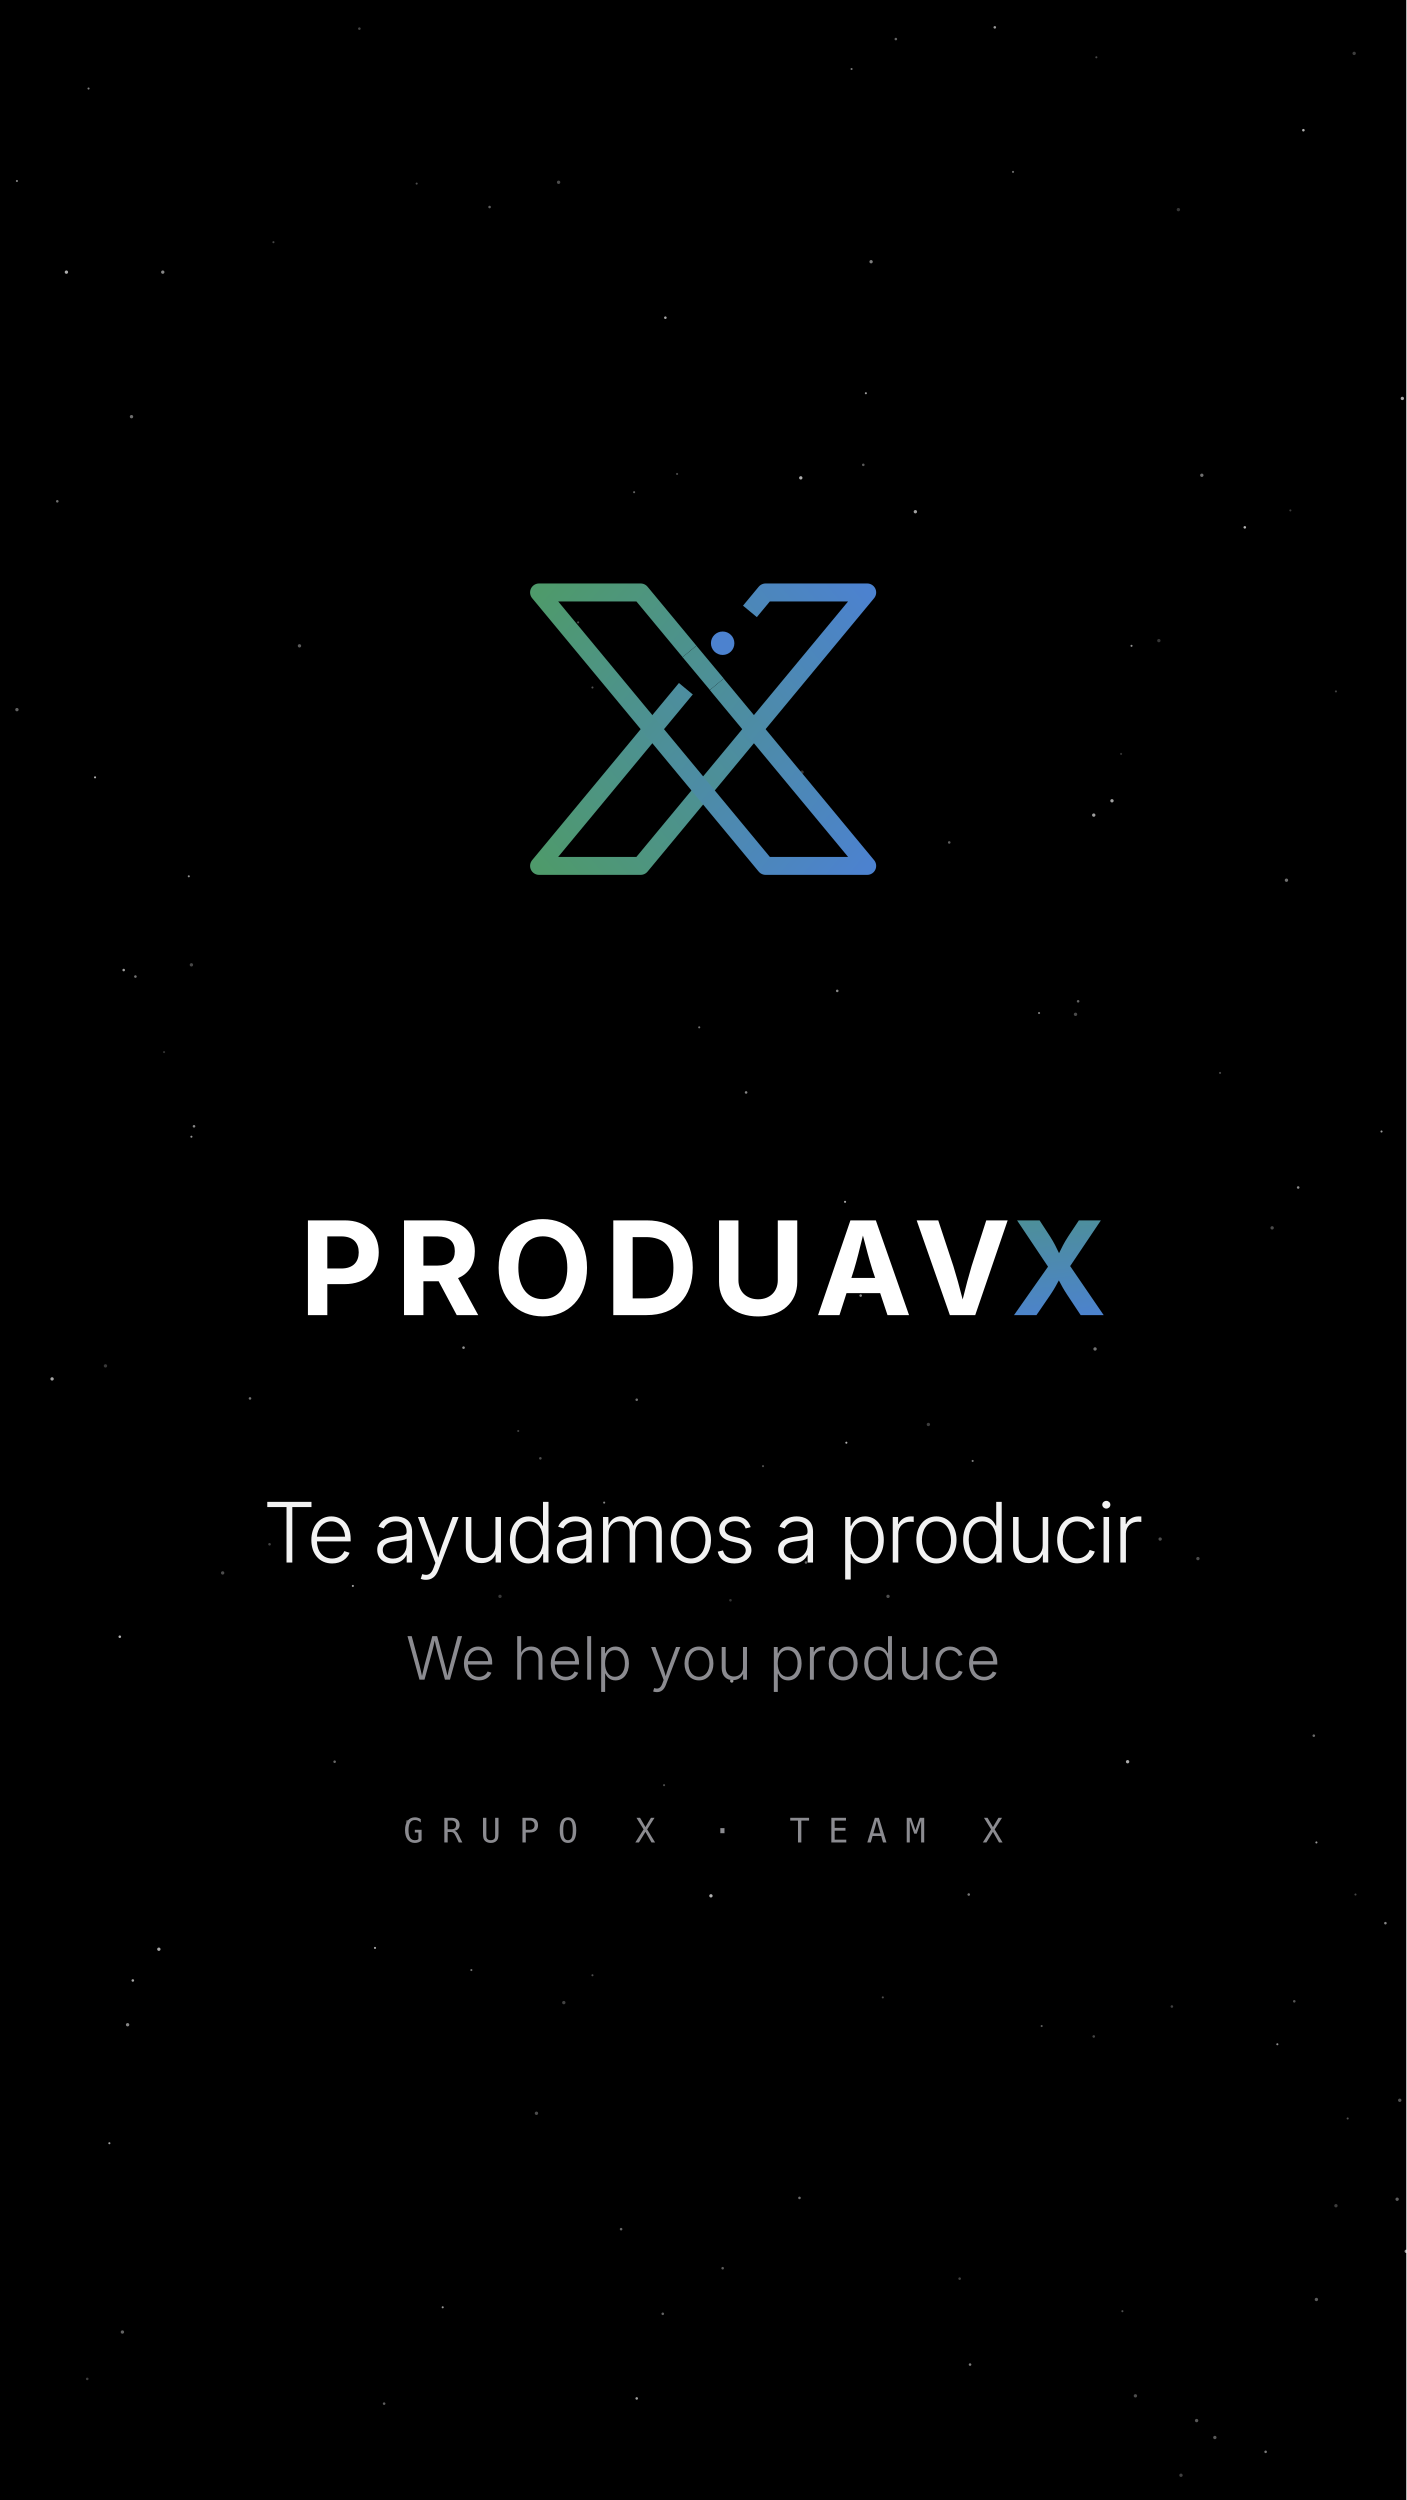
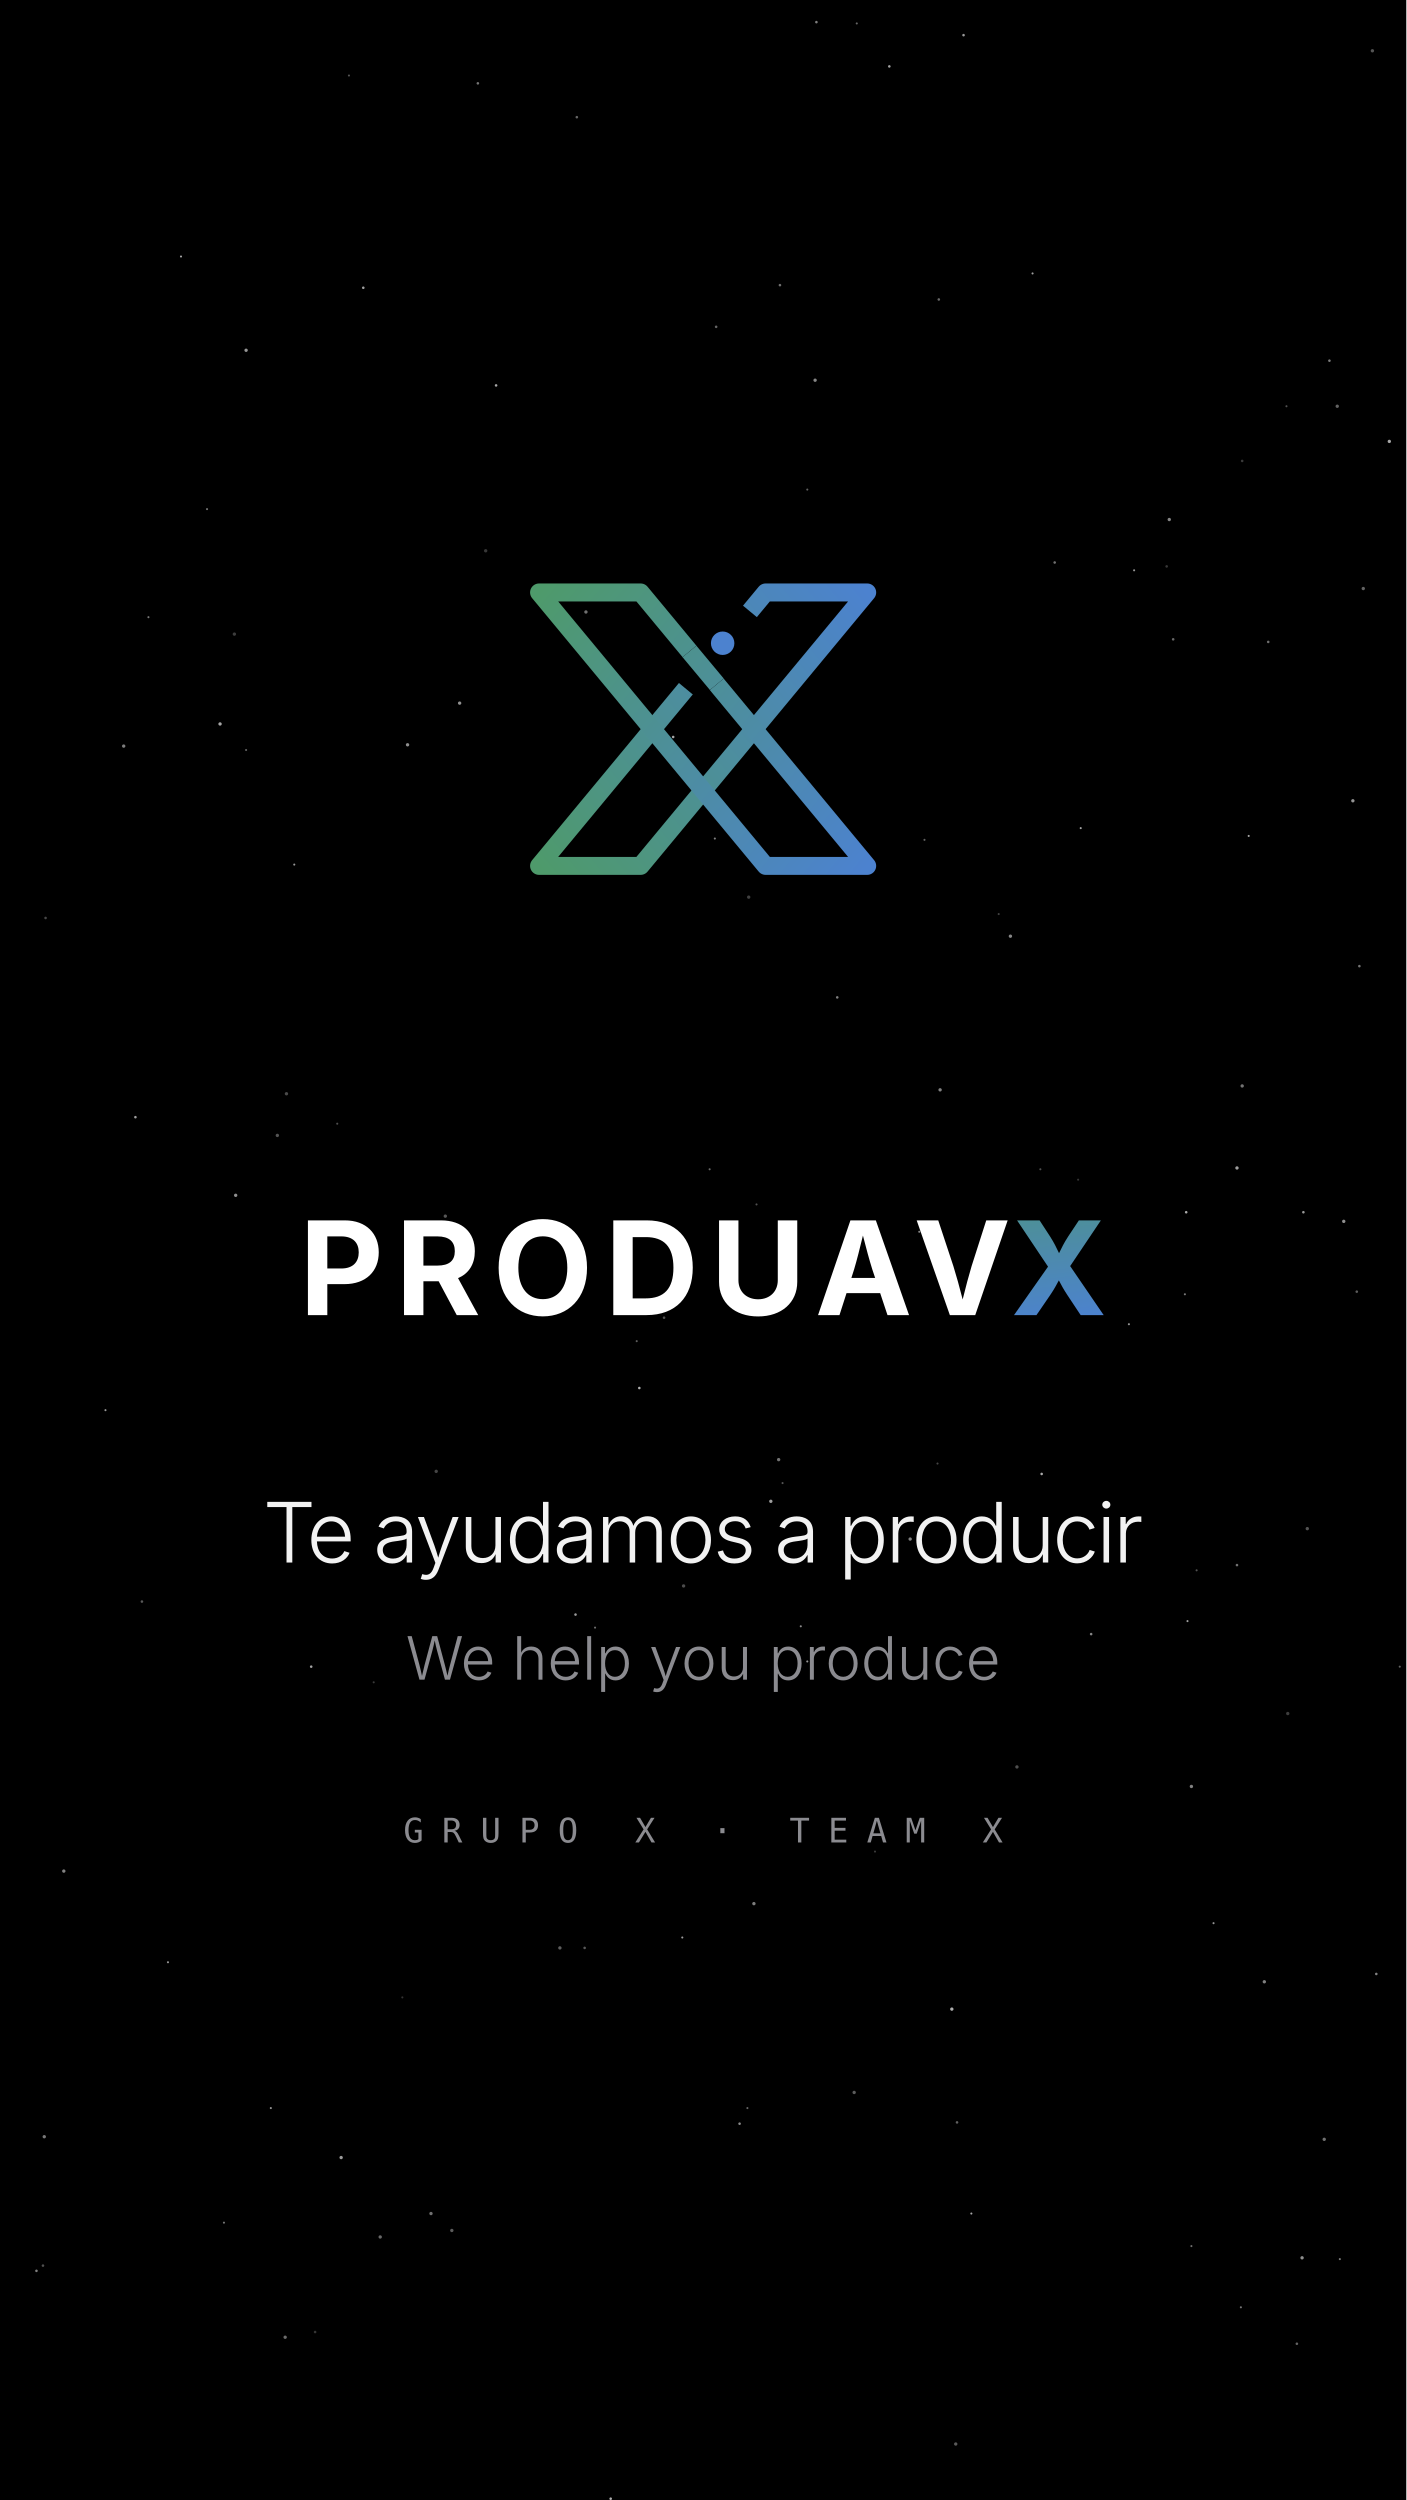
<svg xmlns="http://www.w3.org/2000/svg" viewBox="0 0 1080 1920">
  <rect width="1080" height="1920" fill="#000" />
-   <circle cx="489" cy="1075" r="1" fill="#fff" opacity="0.43" />
-   <circle cx="923" cy="365" r="1.3" fill="#fff" opacity="0.44" />
-   <circle cx="663" cy="357" r="1" fill="#fff" opacity="0.35" />
-   <circle cx="98" cy="1555" r="1.3" fill="#fff" opacity="0.52" />
-   <circle cx="643" cy="761" r="1" fill="#fff" opacity="0.53" />
-   <circle cx="665" cy="302" r="0.8" fill="#fff" opacity="0.62" />
-   <circle cx="68" cy="68" r="0.8" fill="#fff" opacity="0.50" />
-   <circle cx="840" cy="626" r="1.3" fill="#fff" opacity="0.62" />
-   <circle cx="561" cy="1229" r="1" fill="#fff" opacity="0.20" />
-   <circle cx="92" cy="1257" r="1" fill="#fff" opacity="0.70" />
-   <circle cx="1075" cy="1613" r="1.3" fill="#fff" opacity="0.33" />
-   <circle cx="819" cy="985" r="0.8" fill="#fff" opacity="0.24" />
-   <circle cx="828" cy="769" r="1" fill="#fff" opacity="0.39" />
-   <circle cx="1035" cy="1627" r="0.8" fill="#fff" opacity="0.31" />
-   <circle cx="1001" cy="100" r="1" fill="#fff" opacity="0.69" />
-   <circle cx="429" cy="140" r="1.3" fill="#fff" opacity="0.30" />
-   <circle cx="729" cy="647" r="1" fill="#fff" opacity="0.37" />
-   <circle cx="1041" cy="1455" r="0.8" fill="#fff" opacity="0.27" />
-   <circle cx="764" cy="21" r="1" fill="#fff" opacity="0.60" />
-   <circle cx="192" cy="1074" r="1" fill="#fff" opacity="0.45" />
-   <circle cx="1064" cy="1477" r="1" fill="#fff" opacity="0.52" />
-   <circle cx="126" cy="808" r="0.8" fill="#fff" opacity="0.20" />
-   <circle cx="933" cy="1872" r="1.3" fill="#fff" opacity="0.35" />
-   <circle cx="956" cy="405" r="1" fill="#fff" opacity="0.70" />
-   <circle cx="650" cy="1108" r="0.8" fill="#fff" opacity="0.69" />
-   <circle cx="230" cy="496" r="1.3" fill="#fff" opacity="0.36" />
-   <circle cx="320" cy="141" r="0.8" fill="#fff" opacity="0.30" />
-   <circle cx="688" cy="30" r="1" fill="#fff" opacity="0.39" />
-   <circle cx="489" cy="1842" r="1" fill="#fff" opacity="0.62" />
-   <circle cx="147" cy="741" r="1.3" fill="#fff" opacity="0.28" />
-   <circle cx="981" cy="1570" r="0.8" fill="#fff" opacity="0.56" />
-   <circle cx="171" cy="1208" r="1.3" fill="#fff" opacity="0.30" />
-   <circle cx="1026" cy="1694" r="1.3" fill="#fff" opacity="0.24" />
-   <circle cx="51" cy="209" r="1.3" fill="#fff" opacity="0.68" />
-   <circle cx="257" cy="1353" r="1" fill="#fff" opacity="0.41" />
-   <circle cx="977" cy="943" r="1.3" fill="#fff" opacity="0.29" />
-   <circle cx="778" cy="132" r="0.8" fill="#fff" opacity="0.44" />
-   <circle cx="706" cy="1182" r="0.8" fill="#fff" opacity="0.34" />
-   <circle cx="991" cy="392" r="0.8" fill="#fff" opacity="0.23" />
-   <circle cx="444" cy="478" r="0.8" fill="#fff" opacity="0.29" />
-   <circle cx="398" cy="1099" r="0.8" fill="#fff" opacity="0.25" />
-   <circle cx="149" cy="865" r="1" fill="#fff" opacity="0.53" />
-   <circle cx="747" cy="1122" r="0.8" fill="#fff" opacity="0.49" />
-   <circle cx="997" cy="912" r="1" fill="#fff" opacity="0.55" />
-   <circle cx="1040" cy="41" r="1.3" fill="#fff" opacity="0.24" />
-   <circle cx="73" cy="597" r="0.8" fill="#fff" opacity="0.70" />
-   <circle cx="81" cy="1049" r="1.3" fill="#fff" opacity="0.22" />
-   <circle cx="1011" cy="1415" r="0.8" fill="#fff" opacity="0.60" />
-   <circle cx="988" cy="676" r="1.3" fill="#fff" opacity="0.44" />
-   <circle cx="84" cy="1646" r="0.8" fill="#fff" opacity="0.63" />
-   <circle cx="619" cy="1200" r="1" fill="#fff" opacity="0.39" />
-   <circle cx="13" cy="139" r="0.8" fill="#fff" opacity="0.52" />
-   <circle cx="1073" cy="1689" r="1.3" fill="#fff" opacity="0.37" />
-   <circle cx="1009" cy="1333" r="1" fill="#fff" opacity="0.42" />
-   <circle cx="905" cy="161" r="1.3" fill="#fff" opacity="0.21" />
-   <circle cx="649" cy="923" r="0.8" fill="#fff" opacity="0.68" />
-   <circle cx="122" cy="1497" r="1.3" fill="#fff" opacity="0.66" />
-   <circle cx="276" cy="22" r="1" fill="#fff" opacity="0.27" />
-   <circle cx="661" cy="995" r="1" fill="#fff" opacity="0.53" />
-   <circle cx="477" cy="1712" r="1" fill="#fff" opacity="0.40" />
-   <circle cx="271" cy="1218" r="0.8" fill="#fff" opacity="0.64" />
-   <circle cx="415" cy="1120" r="1" fill="#fff" opacity="0.30" />
-   <circle cx="145" cy="673" r="0.8" fill="#fff" opacity="0.56" />
-   <circle cx="1026" cy="531" r="0.8" fill="#fff" opacity="0.26" />
-   <circle cx="509" cy="1777" r="1" fill="#fff" opacity="0.39" />
-   <circle cx="562" cy="1291" r="1.3" fill="#fff" opacity="0.62" />
-   <circle cx="1061" cy="869" r="0.8" fill="#fff" opacity="0.61" />
-   <circle cx="300" cy="1167" r="1.3" fill="#fff" opacity="0.55" />
-   <circle cx="616" cy="593" r="1.3" fill="#fff" opacity="0.21" />
-   <circle cx="147" cy="873" r="0.8" fill="#fff" opacity="0.58" />
-   <circle cx="288" cy="1496" r="0.8" fill="#fff" opacity="0.69" />
-   <circle cx="125" cy="209" r="1.3" fill="#fff" opacity="0.53" />
-   <circle cx="872" cy="1840" r="1.3" fill="#fff" opacity="0.30" />
-   <circle cx="890" cy="492" r="1.3" fill="#fff" opacity="0.21" />
-   <circle cx="510" cy="1371" r="0.8" fill="#fff" opacity="0.31" />
-   <circle cx="841" cy="1036" r="1.3" fill="#fff" opacity="0.45" />
-   <circle cx="1077" cy="306" r="1.3" fill="#fff" opacity="0.65" />
-   <circle cx="94" cy="1791" r="1.3" fill="#fff" opacity="0.39" />
-   <circle cx="487" cy="378" r="0.8" fill="#fff" opacity="0.39" />
-   <circle cx="614" cy="1688" r="1" fill="#fff" opacity="0.43" />
-   <circle cx="703" cy="393" r="1.3" fill="#fff" opacity="0.63" />
-   <circle cx="862" cy="1775" r="0.8" fill="#fff" opacity="0.31" />
-   <circle cx="972" cy="1883" r="1" fill="#fff" opacity="0.47" />
-   <circle cx="854" cy="615" r="1.3" fill="#fff" opacity="0.63" />
-   <circle cx="376" cy="159" r="1" fill="#fff" opacity="0.37" />
-   <circle cx="455" cy="528" r="0.8" fill="#fff" opacity="0.31" />
-   <circle cx="937" cy="824" r="0.8" fill="#fff" opacity="0.29" />
-   <circle cx="362" cy="1513" r="0.8" fill="#fff" opacity="0.44" />
-   <circle cx="1080" cy="1729" r="1.3" fill="#fff" opacity="0.62" />
-   <circle cx="745" cy="1816" r="1" fill="#fff" opacity="0.49" />
-   <circle cx="744" cy="1455" r="1" fill="#fff" opacity="0.46" />
-   <circle cx="313" cy="1399" r="1.3" fill="#fff" opacity="0.28" />
-   <circle cx="555" cy="1742" r="1" fill="#fff" opacity="0.36" />
-   <circle cx="412" cy="1623" r="1.3" fill="#fff" opacity="0.30" />
-   <circle cx="919" cy="1859" r="1.3" fill="#fff" opacity="0.34" />
-   <circle cx="537" cy="789" r="0.8" fill="#fff" opacity="0.45" />
-   <circle cx="654" cy="53" r="0.8" fill="#fff" opacity="0.46" />
-   <circle cx="433" cy="1538" r="1.3" fill="#fff" opacity="0.26" />
-   <circle cx="101" cy="320" r="1.3" fill="#fff" opacity="0.43" />
-   <circle cx="994" cy="1537" r="1" fill="#fff" opacity="0.33" />
-   <circle cx="511" cy="244" r="1" fill="#fff" opacity="0.65" />
-   <circle cx="1011" cy="1766" r="1.3" fill="#fff" opacity="0.36" />
-   <circle cx="207" cy="1186" r="1" fill="#fff" opacity="0.26" />
-   <circle cx="842" cy="44" r="0.8" fill="#fff" opacity="0.28" />
-   <circle cx="13" cy="545" r="1.3" fill="#fff" opacity="0.38" />
-   <circle cx="669" cy="201" r="1.3" fill="#fff" opacity="0.49" />
-   <circle cx="920" cy="1197" r="1.3" fill="#fff" opacity="0.30" />
-   <circle cx="573" cy="839" r="1" fill="#fff" opacity="0.52" />
-   <circle cx="891" cy="1182" r="1.3" fill="#fff" opacity="0.30" />
-   <circle cx="682" cy="1226" r="1.3" fill="#fff" opacity="0.31" />
-   <circle cx="586" cy="1126" r="0.8" fill="#fff" opacity="0.32" />
-   <circle cx="800" cy="1556" r="0.8" fill="#fff" opacity="0.36" />
-   <circle cx="340" cy="1772" r="0.8" fill="#fff" opacity="0.59" />
-   <circle cx="210" cy="186" r="0.8" fill="#fff" opacity="0.27" />
-   <circle cx="95" cy="745" r="1" fill="#fff" opacity="0.62" />
-   <circle cx="455" cy="1517" r="0.8" fill="#fff" opacity="0.30" />
-   <circle cx="678" cy="1534" r="0.8" fill="#fff" opacity="0.30" />
-   <circle cx="737" cy="1750" r="1" fill="#fff" opacity="0.26" />
-   <circle cx="546" cy="1456" r="1.3" fill="#fff" opacity="0.70" />
-   <circle cx="900" cy="1541" r="1" fill="#fff" opacity="0.25" />
-   <circle cx="40" cy="1059" r="1.3" fill="#fff" opacity="0.65" />
-   <circle cx="520" cy="364" r="0.8" fill="#fff" opacity="0.30" />
-   <circle cx="907" cy="1901" r="1.3" fill="#fff" opacity="0.25" />
-   <circle cx="67" cy="1827" r="1" fill="#fff" opacity="0.24" />
-   <circle cx="104" cy="750" r="1" fill="#fff" opacity="0.46" />
-   <circle cx="464" cy="1154" r="0.8" fill="#fff" opacity="0.52" />
-   <circle cx="44" cy="385" r="1" fill="#fff" opacity="0.43" />
-   <circle cx="798" cy="778" r="0.8" fill="#fff" opacity="0.50" />
-   <circle cx="102" cy="1521" r="1" fill="#fff" opacity="0.65" />
-   <circle cx="866" cy="1353" r="1.3" fill="#fff" opacity="0.67" />
-   <circle cx="615" cy="367" r="1.3" fill="#fff" opacity="0.69" />
-   <circle cx="869" cy="496" r="0.8" fill="#fff" opacity="0.57" />
-   <circle cx="840" cy="1564" r="1" fill="#fff" opacity="0.27" />
-   <circle cx="356" cy="1035" r="1" fill="#fff" opacity="0.58" />
-   <circle cx="826" cy="779" r="1.3" fill="#fff" opacity="0.29" />
-   <circle cx="861" cy="579" r="0.8" fill="#fff" opacity="0.21" />
-   <circle cx="384" cy="1226" r="1.3" fill="#fff" opacity="0.22" />
-   <circle cx="295" cy="1846" r="1" fill="#fff" opacity="0.37" />
-   <circle cx="713" cy="1094" r="1.3" fill="#fff" opacity="0.24" />
-   <circle cx="556" cy="955" r="0.8" fill="#fff" opacity="0.55" />
+   <circle cx="242" cy="1791" r="1" fill="#fff" opacity="0.21" />
+   <circle cx="915" cy="1372" r="1.3" fill="#fff" opacity="0.51" />
+   <circle cx="1001" cy="931" r="1" fill="#fff" opacity="0.60" />
+   <circle cx="579" cy="1462" r="1.3" fill="#fff" opacity="0.49" />
+   <circle cx="1067" cy="339" r="1.3" fill="#fff" opacity="0.65" />
+   <circle cx="109" cy="1230" r="1" fill="#fff" opacity="0.35" />
+   <circle cx="49" cy="1437" r="1.3" fill="#fff" opacity="0.51" />
+   <circle cx="95" cy="573" r="1.3" fill="#fff" opacity="0.49" />
+   <circle cx="912" cy="1245" r="0.8" fill="#fff" opacity="0.63" />
+   <circle cx="620" cy="1276" r="0.8" fill="#fff" opacity="0.59" />
+   <circle cx="489" cy="1030" r="0.8" fill="#fff" opacity="0.37" />
+   <circle cx="734" cy="1877" r="1.3" fill="#fff" opacity="0.35" />
+   <circle cx="746" cy="1700" r="0.8" fill="#fff" opacity="0.66" />
+   <circle cx="1044" cy="742" r="1" fill="#fff" opacity="0.46" />
+   <circle cx="735" cy="1630" r="1" fill="#fff" opacity="0.38" />
+   <circle cx="581" cy="925" r="0.8" fill="#fff" opacity="0.32" />
+   <circle cx="510" cy="1012" r="1" fill="#fff" opacity="0.32" />
+   <circle cx="710" cy="645" r="0.8" fill="#fff" opacity="0.39" />
+   <circle cx="28" cy="1744" r="1" fill="#fff" opacity="0.50" />
+   <circle cx="740" cy="27" r="1" fill="#fff" opacity="0.60" />
+   <circle cx="81" cy="1083" r="0.8" fill="#fff" opacity="0.60" />
+   <circle cx="517" cy="566" r="1" fill="#fff" opacity="0.66" />
+   <circle cx="575" cy="689" r="1.3" fill="#fff" opacity="0.25" />
+   <circle cx="313" cy="572" r="1.3" fill="#fff" opacity="0.56" />
+   <circle cx="988" cy="312" r="0.8" fill="#fff" opacity="0.32" />
+   <circle cx="656" cy="1607" r="1.3" fill="#fff" opacity="0.36" />
+   <circle cx="767" cy="702" r="0.8" fill="#fff" opacity="0.26" />
+   <circle cx="373" cy="423" r="1.3" fill="#fff" opacity="0.22" />
+   <circle cx="901" cy="491" r="1" fill="#fff" opacity="0.41" />
+   <circle cx="781" cy="1357" r="1.3" fill="#fff" opacity="0.31" />
+   <circle cx="268" cy="58" r="0.8" fill="#fff" opacity="0.33" />
+   <circle cx="871" cy="438" r="0.8" fill="#fff" opacity="0.59" />
+   <circle cx="699" cy="1182" r="1.3" fill="#fff" opacity="0.50" />
+   <circle cx="600" cy="589" r="1.3" fill="#fff" opacity="0.58" />
+   <circle cx="181" cy="918" r="1.3" fill="#fff" opacity="0.56" />
+   <circle cx="626" cy="292" r="1.3" fill="#fff" opacity="0.53" />
+   <circle cx="799" cy="898" r="0.8" fill="#fff" opacity="0.31" />
+   <circle cx="220" cy="840" r="1.3" fill="#fff" opacity="0.29" />
+   <circle cx="449" cy="1496" r="1" fill="#fff" opacity="0.35" />
+   <circle cx="172" cy="1707" r="0.8" fill="#fff" opacity="0.46" />
+   <circle cx="615" cy="1249" r="0.8" fill="#fff" opacity="0.55" />
+   <circle cx="1017" cy="1643" r="1.3" fill="#fff" opacity="0.44" />
+   <circle cx="226" cy="664" r="0.8" fill="#fff" opacity="0.59" />
+   <circle cx="239" cy="1280" r="1" fill="#fff" opacity="0.64" />
+   <circle cx="33" cy="1740" r="1" fill="#fff" opacity="0.32" />
+   <circle cx="828" cy="906" r="0.8" fill="#fff" opacity="0.21" />
+   <circle cx="287" cy="1292" r="0.8" fill="#fff" opacity="0.23" />
+   <circle cx="279" cy="221" r="1" fill="#fff" opacity="0.63" />
+   <circle cx="129" cy="1507" r="0.8" fill="#fff" opacity="0.59" />
+   <circle cx="1047" cy="452" r="1.3" fill="#fff" opacity="0.39" />
+   <circle cx="915" cy="1725" r="0.8" fill="#fff" opacity="0.43" />
+   <circle cx="959" cy="642" r="0.8" fill="#fff" opacity="0.65" />
+   <circle cx="911" cy="931" r="1" fill="#fff" opacity="0.67" />
+   <circle cx="34" cy="1641" r="1.3" fill="#fff" opacity="0.47" />
+   <circle cx="599" cy="219" r="1" fill="#fff" opacity="0.44" />
+   <circle cx="1000" cy="1734" r="1.3" fill="#fff" opacity="0.56" />
+   <circle cx="367" cy="64" r="1" fill="#fff" opacity="0.46" />
+   <circle cx="450" cy="470" r="1.3" fill="#fff" opacity="0.44" />
+   <circle cx="672" cy="1422" r="0.8" fill="#fff" opacity="0.23" />
+   <circle cx="189" cy="269" r="1.3" fill="#fff" opacity="0.59" />
+   <circle cx="919" cy="1206" r="0.8" fill="#fff" opacity="0.32" />
+   <circle cx="335" cy="1130" r="1.3" fill="#fff" opacity="0.27" />
+   <circle cx="35" cy="705" r="1" fill="#fff" opacity="0.28" />
+   <circle cx="457" cy="1250" r="0.8" fill="#fff" opacity="0.43" />
+   <circle cx="381" cy="296" r="1" fill="#fff" opacity="0.66" />
+   <circle cx="954" cy="834" r="1.3" fill="#fff" opacity="0.45" />
+   <circle cx="1029" cy="1735" r="0.8" fill="#fff" opacity="0.49" />
+   <circle cx="800" cy="1132" r="1" fill="#fff" opacity="0.67" />
+   <circle cx="1054" cy="39" r="1.3" fill="#fff" opacity="0.33" />
+   <circle cx="189" cy="576" r="0.8" fill="#fff" opacity="0.39" />
+   <circle cx="683" cy="51" r="1" fill="#fff" opacity="0.64" />
+   <circle cx="574" cy="1619" r="0.8" fill="#fff" opacity="0.40" />
+   <circle cx="971" cy="1522" r="1.3" fill="#fff" opacity="0.50" />
+   <circle cx="592" cy="1153" r="1.3" fill="#fff" opacity="0.62" />
+   <circle cx="953" cy="1772" r="0.8" fill="#fff" opacity="0.46" />
+   <circle cx="989" cy="1316" r="1.3" fill="#fff" opacity="0.24" />
+   <circle cx="353" cy="540" r="1.3" fill="#fff" opacity="0.57" />
+   <circle cx="549" cy="644" r="0.8" fill="#fff" opacity="0.51" />
+   <circle cx="525" cy="1218" r="1.3" fill="#fff" opacity="0.30" />
+   <circle cx="309" cy="1534" r="0.8" fill="#fff" opacity="0.20" />
+   <circle cx="810" cy="432" r="1" fill="#fff" opacity="0.44" />
+   <circle cx="331" cy="1700" r="1.3" fill="#fff" opacity="0.44" />
+   <circle cx="430" cy="1496" r="1.3" fill="#fff" opacity="0.37" />
+   <circle cx="720" cy="1124" r="0.8" fill="#fff" opacity="0.27" />
+   <circle cx="974" cy="493" r="1" fill="#fff" opacity="0.43" />
+   <circle cx="524" cy="1488" r="0.8" fill="#fff" opacity="0.61" />
+   <circle cx="627" cy="17" r="1" fill="#fff" opacity="0.50" />
+   <circle cx="1027" cy="312" r="1.3" fill="#fff" opacity="0.39" />
+   <circle cx="896" cy="435" r="1" fill="#fff" opacity="0.22" />
+   <circle cx="451" cy="493" r="0.8" fill="#fff" opacity="0.48" />
+   <circle cx="658" cy="18" r="0.8" fill="#fff" opacity="0.40" />
+   <circle cx="620" cy="376" r="0.8" fill="#fff" opacity="0.38" />
+   <circle cx="1004" cy="1174" r="1.3" fill="#fff" opacity="0.33" />
+   <circle cx="114" cy="474" r="0.8" fill="#fff" opacity="0.47" />
+   <circle cx="598" cy="1121" r="1.3" fill="#fff" opacity="0.45" />
+   <circle cx="1032" cy="938" r="1.3" fill="#fff" opacity="0.56" />
+   <circle cx="443" cy="90" r="1" fill="#fff" opacity="0.40" />
+   <circle cx="469" cy="1919" r="1" fill="#fff" opacity="0.69" />
+   <circle cx="1021" cy="277" r="1" fill="#fff" opacity="0.49" />
+   <circle cx="292" cy="1718" r="1.3" fill="#fff" opacity="0.41" />
+   <circle cx="550" cy="251" r="1" fill="#fff" opacity="0.40" />
+   <circle cx="545" cy="898" r="0.8" fill="#fff" opacity="0.41" />
+   <circle cx="793" cy="210" r="0.8" fill="#fff" opacity="0.62" />
+   <circle cx="1075" cy="1280" r="0.8" fill="#fff" opacity="0.38" />
+   <circle cx="159" cy="391" r="0.8" fill="#fff" opacity="0.46" />
+   <circle cx="208" cy="1619" r="0.8" fill="#fff" opacity="0.59" />
+   <circle cx="139" cy="197" r="0.8" fill="#fff" opacity="0.65" />
+   <circle cx="950" cy="897" r="1.3" fill="#fff" opacity="0.62" />
+   <circle cx="776" cy="719" r="1.3" fill="#fff" opacity="0.53" />
+   <circle cx="996" cy="1800" r="1" fill="#fff" opacity="0.39" />
+   <circle cx="442" cy="1240" r="1" fill="#fff" opacity="0.60" />
+   <circle cx="568" cy="1631" r="1" fill="#fff" opacity="0.54" />
+   <circle cx="950" cy="1202" r="1" fill="#fff" opacity="0.45" />
+   <circle cx="259" cy="863" r="0.8" fill="#fff" opacity="0.31" />
+   <circle cx="1057" cy="1516" r="1" fill="#fff" opacity="0.51" />
+   <circle cx="213" cy="872" r="1.3" fill="#fff" opacity="0.33" />
+   <circle cx="104" cy="858" r="1" fill="#fff" opacity="0.62" />
+   <circle cx="1042" cy="992" r="1" fill="#fff" opacity="0.36" />
+   <circle cx="898" cy="399" r="1.3" fill="#fff" opacity="0.52" />
+   <circle cx="932" cy="1477" r="0.8" fill="#fff" opacity="0.58" />
+   <circle cx="601" cy="1139" r="0.8" fill="#fff" opacity="0.33" />
+   <circle cx="867" cy="1017" r="0.8" fill="#fff" opacity="0.59" />
+   <circle cx="491" cy="1066" r="1" fill="#fff" opacity="0.69" />
+   <circle cx="706" cy="946" r="0.8" fill="#fff" opacity="0.53" />
+   <circle cx="721" cy="230" r="1" fill="#fff" opacity="0.41" />
+   <circle cx="262" cy="1657" r="1.3" fill="#fff" opacity="0.61" />
+   <circle cx="347" cy="1713" r="1.3" fill="#fff" opacity="0.36" />
+   <circle cx="342" cy="934" r="1.3" fill="#fff" opacity="0.34" />
+   <circle cx="219" cy="1795" r="1.3" fill="#fff" opacity="0.42" />
+   <circle cx="641" cy="1002" r="1" fill="#fff" opacity="0.57" />
+   <circle cx="838" cy="1255" r="1" fill="#fff" opacity="0.53" />
+   <circle cx="722" cy="837" r="1.3" fill="#fff" opacity="0.51" />
+   <circle cx="731" cy="1543" r="1.3" fill="#fff" opacity="0.68" />
+   <circle cx="830" cy="636" r="0.8" fill="#fff" opacity="0.66" />
+   <circle cx="169" cy="556" r="1.3" fill="#fff" opacity="0.65" />
+   <circle cx="910" cy="994" r="0.8" fill="#fff" opacity="0.48" />
+   <circle cx="1039" cy="615" r="1.3" fill="#fff" opacity="0.58" />
+   <circle cx="180" cy="487" r="1.3" fill="#fff" opacity="0.24" />
+   <circle cx="643" cy="766" r="1" fill="#fff" opacity="0.50" />
+   <circle cx="954" cy="354" r="1" fill="#fff" opacity="0.23" />
  <g transform="translate(390.0 410.0) scale(3.000)">
    <defs>
      <linearGradient id="g1" gradientUnits="userSpaceOnUse" x1="8" y1="15" x2="92" y2="85">
        <stop offset="0" stop-color="#4E9A6B" />
        <stop offset="1" stop-color="#4C82CF" />
      </linearGradient>
      <linearGradient id="g2" gradientUnits="userSpaceOnUse" x1="92" y1="15" x2="8" y2="85">
        <stop offset="0" stop-color="#4C82CF" />
        <stop offset="1" stop-color="#4E9A6B" />
      </linearGradient>
    </defs>
    <g fill="none" stroke-width="4.6" stroke-linejoin="round" stroke-linecap="round">
      <polygon points="66,15 92,15 34,85 8,85" stroke="url(#g2)" />
      <polygon points="8,15 34,15 92,85 66,85" stroke="url(#g1)" />
      <line x1="62.4" y1="20.2" x2="46" y2="40" stroke="#000" stroke-width="7.4" stroke-linecap="butt" />
      <line x1="46.5" y1="30.1" x2="53.5" y2="38.5" stroke="#000" stroke-width="8.6" stroke-linecap="butt" />
      <line x1="46.5" y1="30.1" x2="53.5" y2="38.5" stroke="url(#g1)" stroke-width="4.6" stroke-linecap="butt" />
    </g>
    <circle cx="55" cy="28" r="3" fill="#4C82CF" />
  </g>
  <defs>
    <linearGradient id="wg" x1="0" y1="0" x2="1" y2="1">
      <stop offset="0" stop-color="#4E9A6B" />
      <stop offset="1" stop-color="#4C82CF" />
    </linearGradient>
  </defs>
  <text x="540" y="1010" text-anchor="middle" font-family="'Montserrat','Inter','Helvetica Neue',Arial,sans-serif" font-weight="700" font-size="100" letter-spacing="9.0" fill="#fff">PRODUAV<tspan fill="url(#wg)">X</tspan>
  </text>
  <text x="540" y="1200" text-anchor="middle" font-family="'Inter Tight','Inter','Helvetica Neue',Arial,sans-serif" font-weight="300" font-size="64" fill="#f2f2f2" letter-spacing="-2">Te ayudamos a producir</text>
  <text x="540" y="1290" text-anchor="middle" font-family="'Inter Tight','Inter','Helvetica Neue',Arial,sans-serif" font-weight="300" font-size="46" fill="#8b8b90" letter-spacing="0">We help you produce</text>
  <text x="540" y="1415" text-anchor="middle" font-family="'JetBrains Mono','DejaVu Sans Mono',monospace" font-weight="400" font-size="26" fill="#8b8b90" letter-spacing="14">GRUPO X · TEAM X</text>
</svg>
